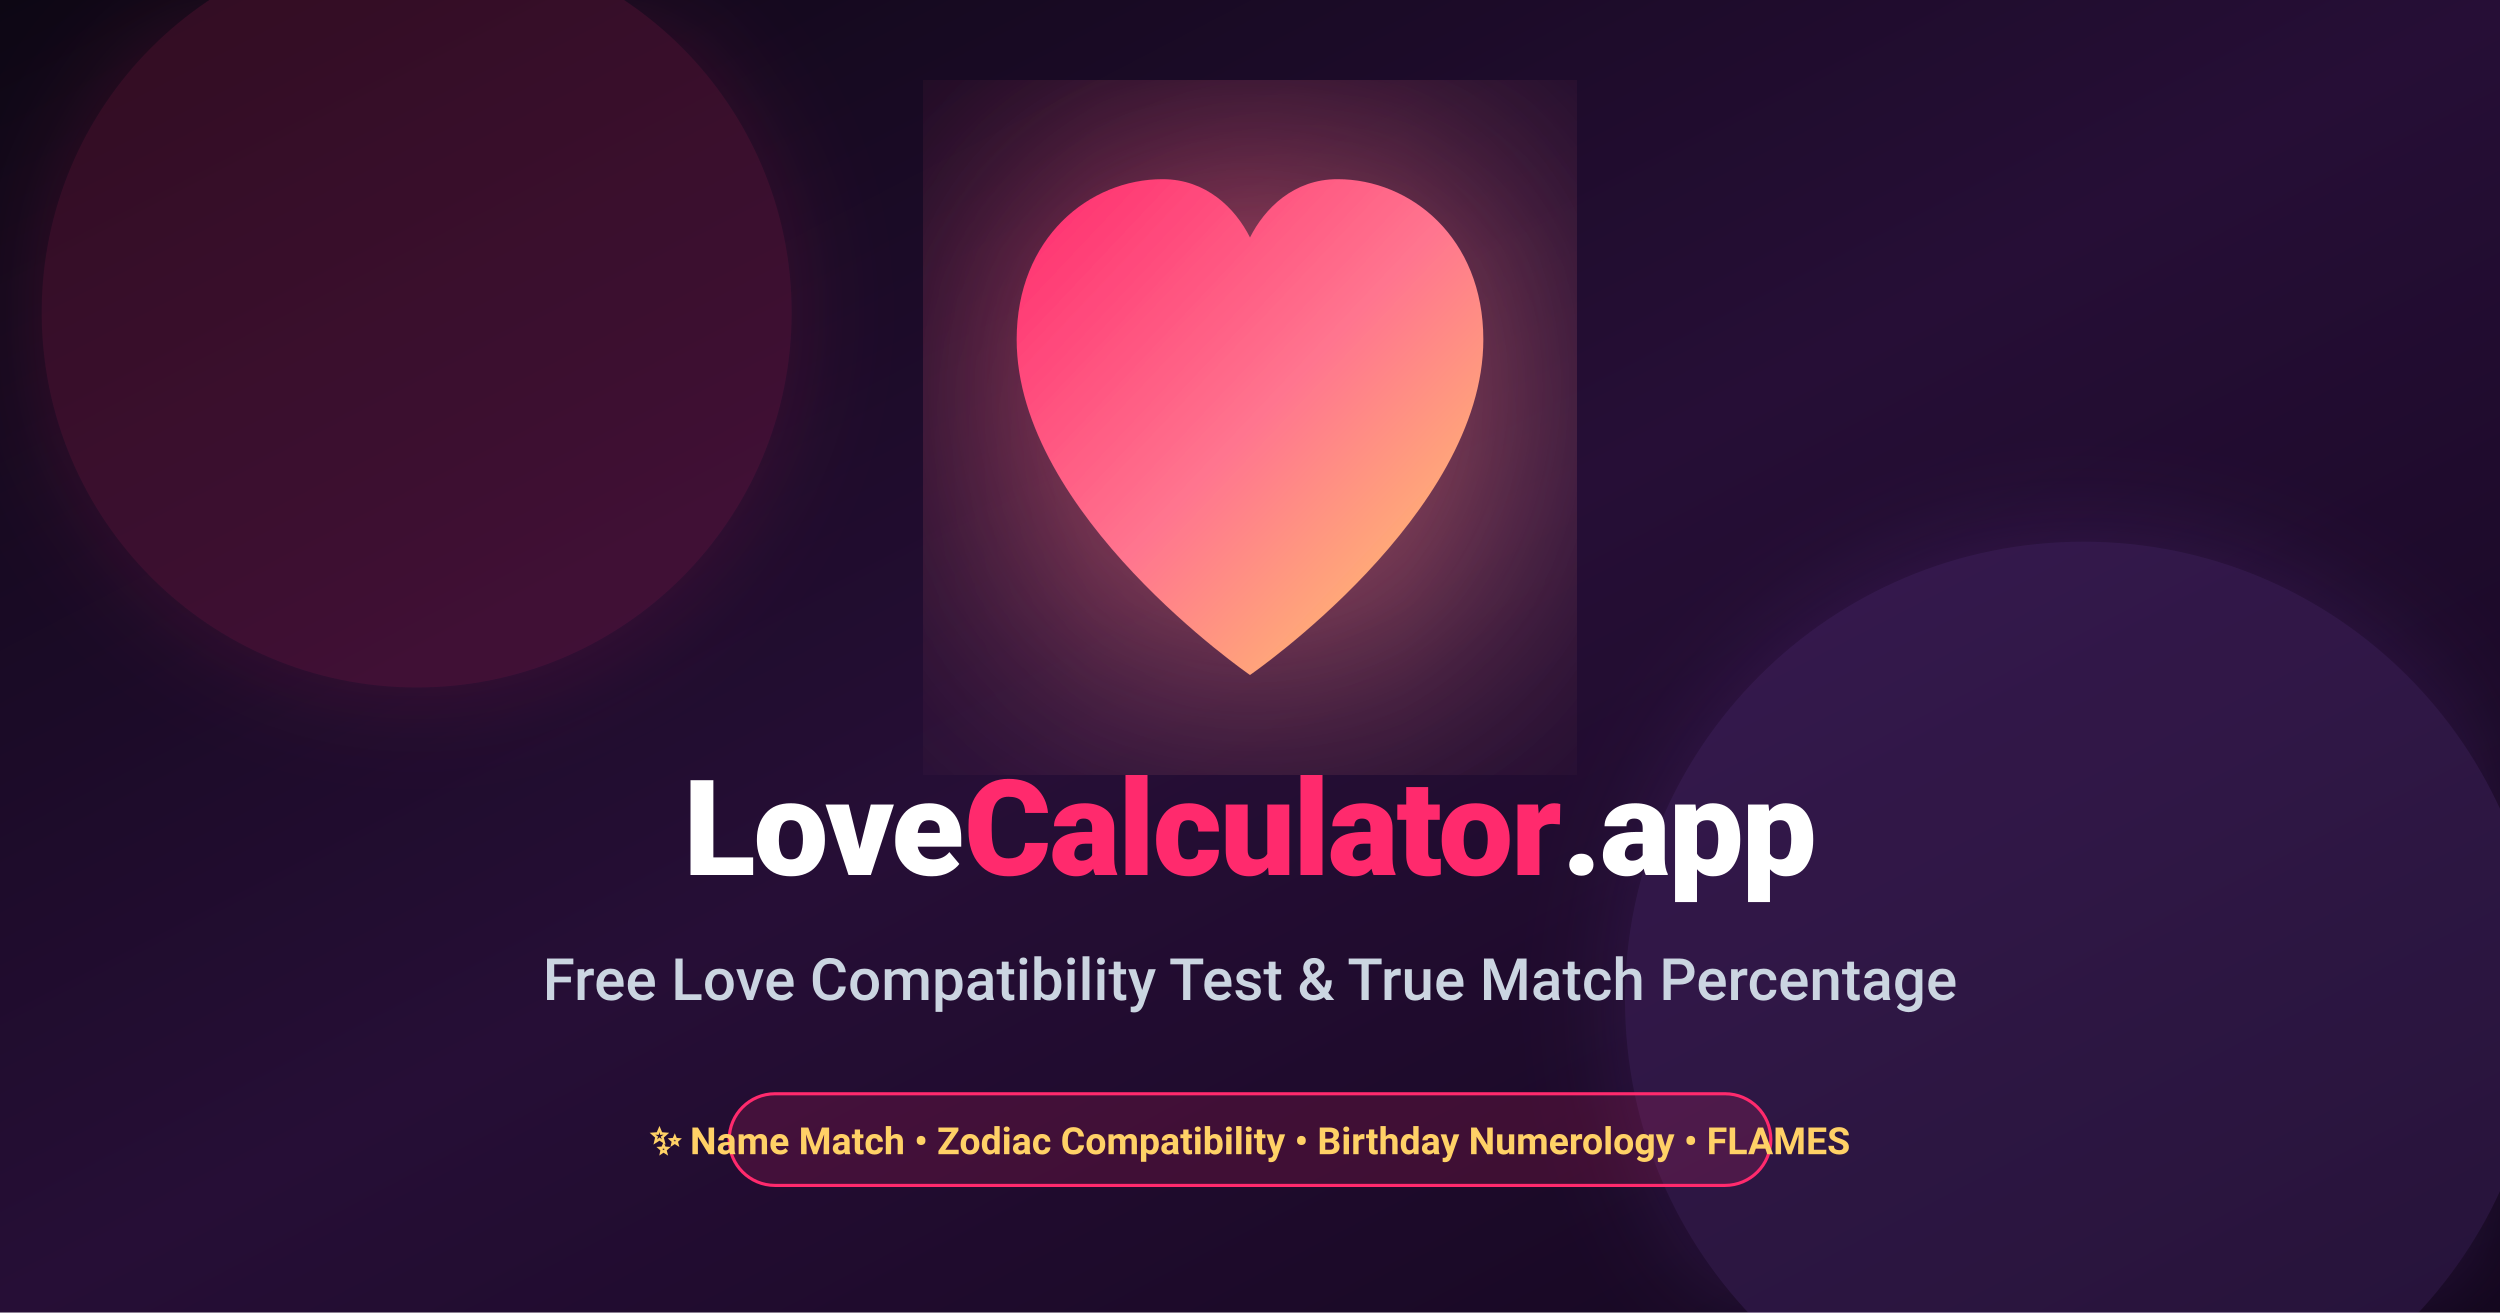
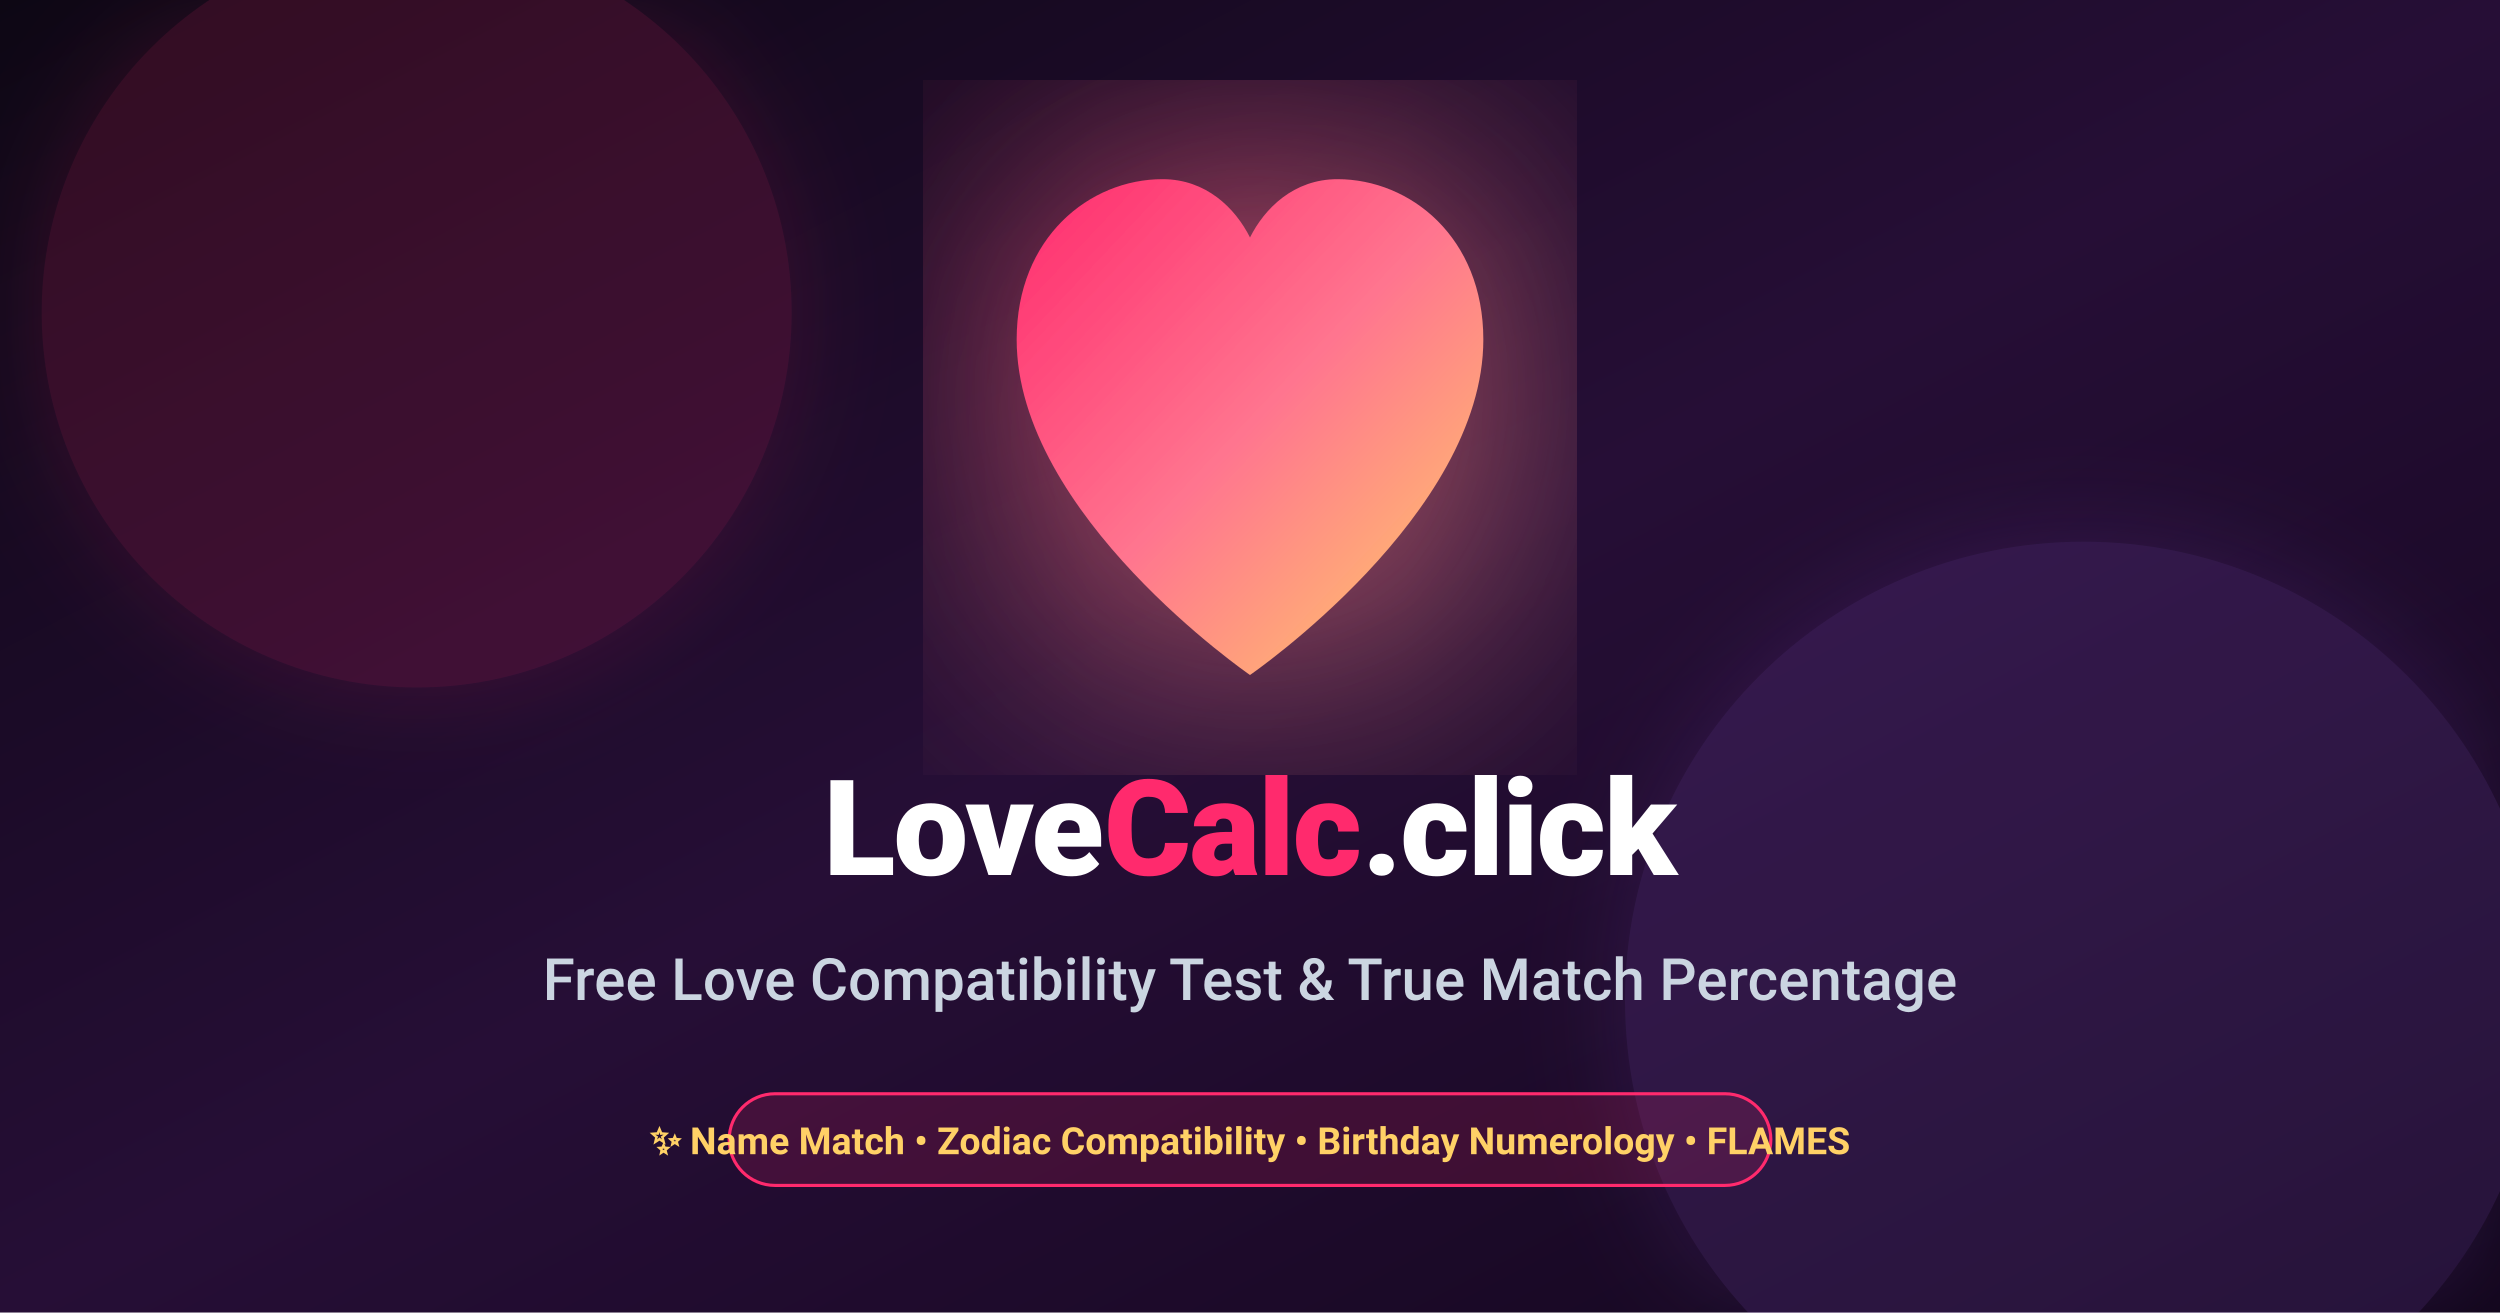
<svg xmlns="http://www.w3.org/2000/svg" viewBox="0 0 1200 630" width="1200" height="630">
  <defs>
    <linearGradient id="bgGrad" x1="0%" y1="0%" x2="100%" y2="100%">
      <stop offset="0%" stop-color="#0d0714" />
      <stop offset="50%" stop-color="#260e36" />
      <stop offset="100%" stop-color="#12061c" />
    </linearGradient>
    <linearGradient id="heartGrad" x1="0%" y1="0%" x2="100%" y2="100%">
      <stop offset="0%" stop-color="#ff2a6d" />
      <stop offset="50%" stop-color="#ff758f" />
      <stop offset="100%" stop-color="#ffd166" />
    </linearGradient>
    <filter id="glow" x="-20%" y="-20%" width="140%" height="140%">
      <feGaussianBlur stdDeviation="25" result="blur" />
      <feMerge>
        <feMergeNode in="blur" />
        <feMergeNode in="SourceGraphic" />
      </feMerge>
    </filter>
  </defs>
  <rect width="1200" height="630" fill="url(#bgGrad)" />
  <circle cx="200" cy="150" r="180" fill="#ff2a6d" opacity="0.15" filter="url(#glow)" />
  <circle cx="1000" cy="480" r="220" fill="#9b5de5" opacity="0.15" filter="url(#glow)" />
  <g transform="translate(600, 240) scale(3.5)" filter="url(#glow)">
    <path d="M0 24 C0 24 -32 2 -32 -22 C-32 -36 -22 -44 -12 -44 C-6 -44 -2 -40 0 -36 C2 -40 6 -44 12 -44 C22 -44 32 -36 32 -22 C32 2 0 24 0 24 Z" fill="url(#heartGrad)" />
  </g>
  <text x="600" y="420" font-family="-apple-system, BlinkMacSystemFont, 'Segoe UI', Roboto, sans-serif" font-size="64" font-weight="900" fill="#ffffff" text-anchor="middle" letter-spacing="-1">
-     Love<tspan fill="#ff2a6d">Calculator</tspan>.app
+     Love<tspan fill="#ff2a6d">Calc</tspan>.click
  </text>
  <text x="600" y="480" font-family="-apple-system, BlinkMacSystemFont, 'Segoe UI', Roboto, sans-serif" font-size="28" font-weight="500" fill="#cbd5e1" text-anchor="middle">
    Free Love Compatibility Test &amp; True Match Percentage
  </text>
  <rect x="350" y="525" width="500" height="44" rx="22" fill="rgba(255, 42, 109, 0.15)" stroke="#ff2a6d" stroke-width="1.5" />
  <text x="600" y="554" font-family="-apple-system, BlinkMacSystemFont, 'Segoe UI', Roboto, sans-serif" font-size="18" font-weight="700" fill="#ffd166" text-anchor="middle">
    ✨ Name Match • Zodiac Compatibility • Birthday Numerology • FLAMES
  </text>
</svg>
